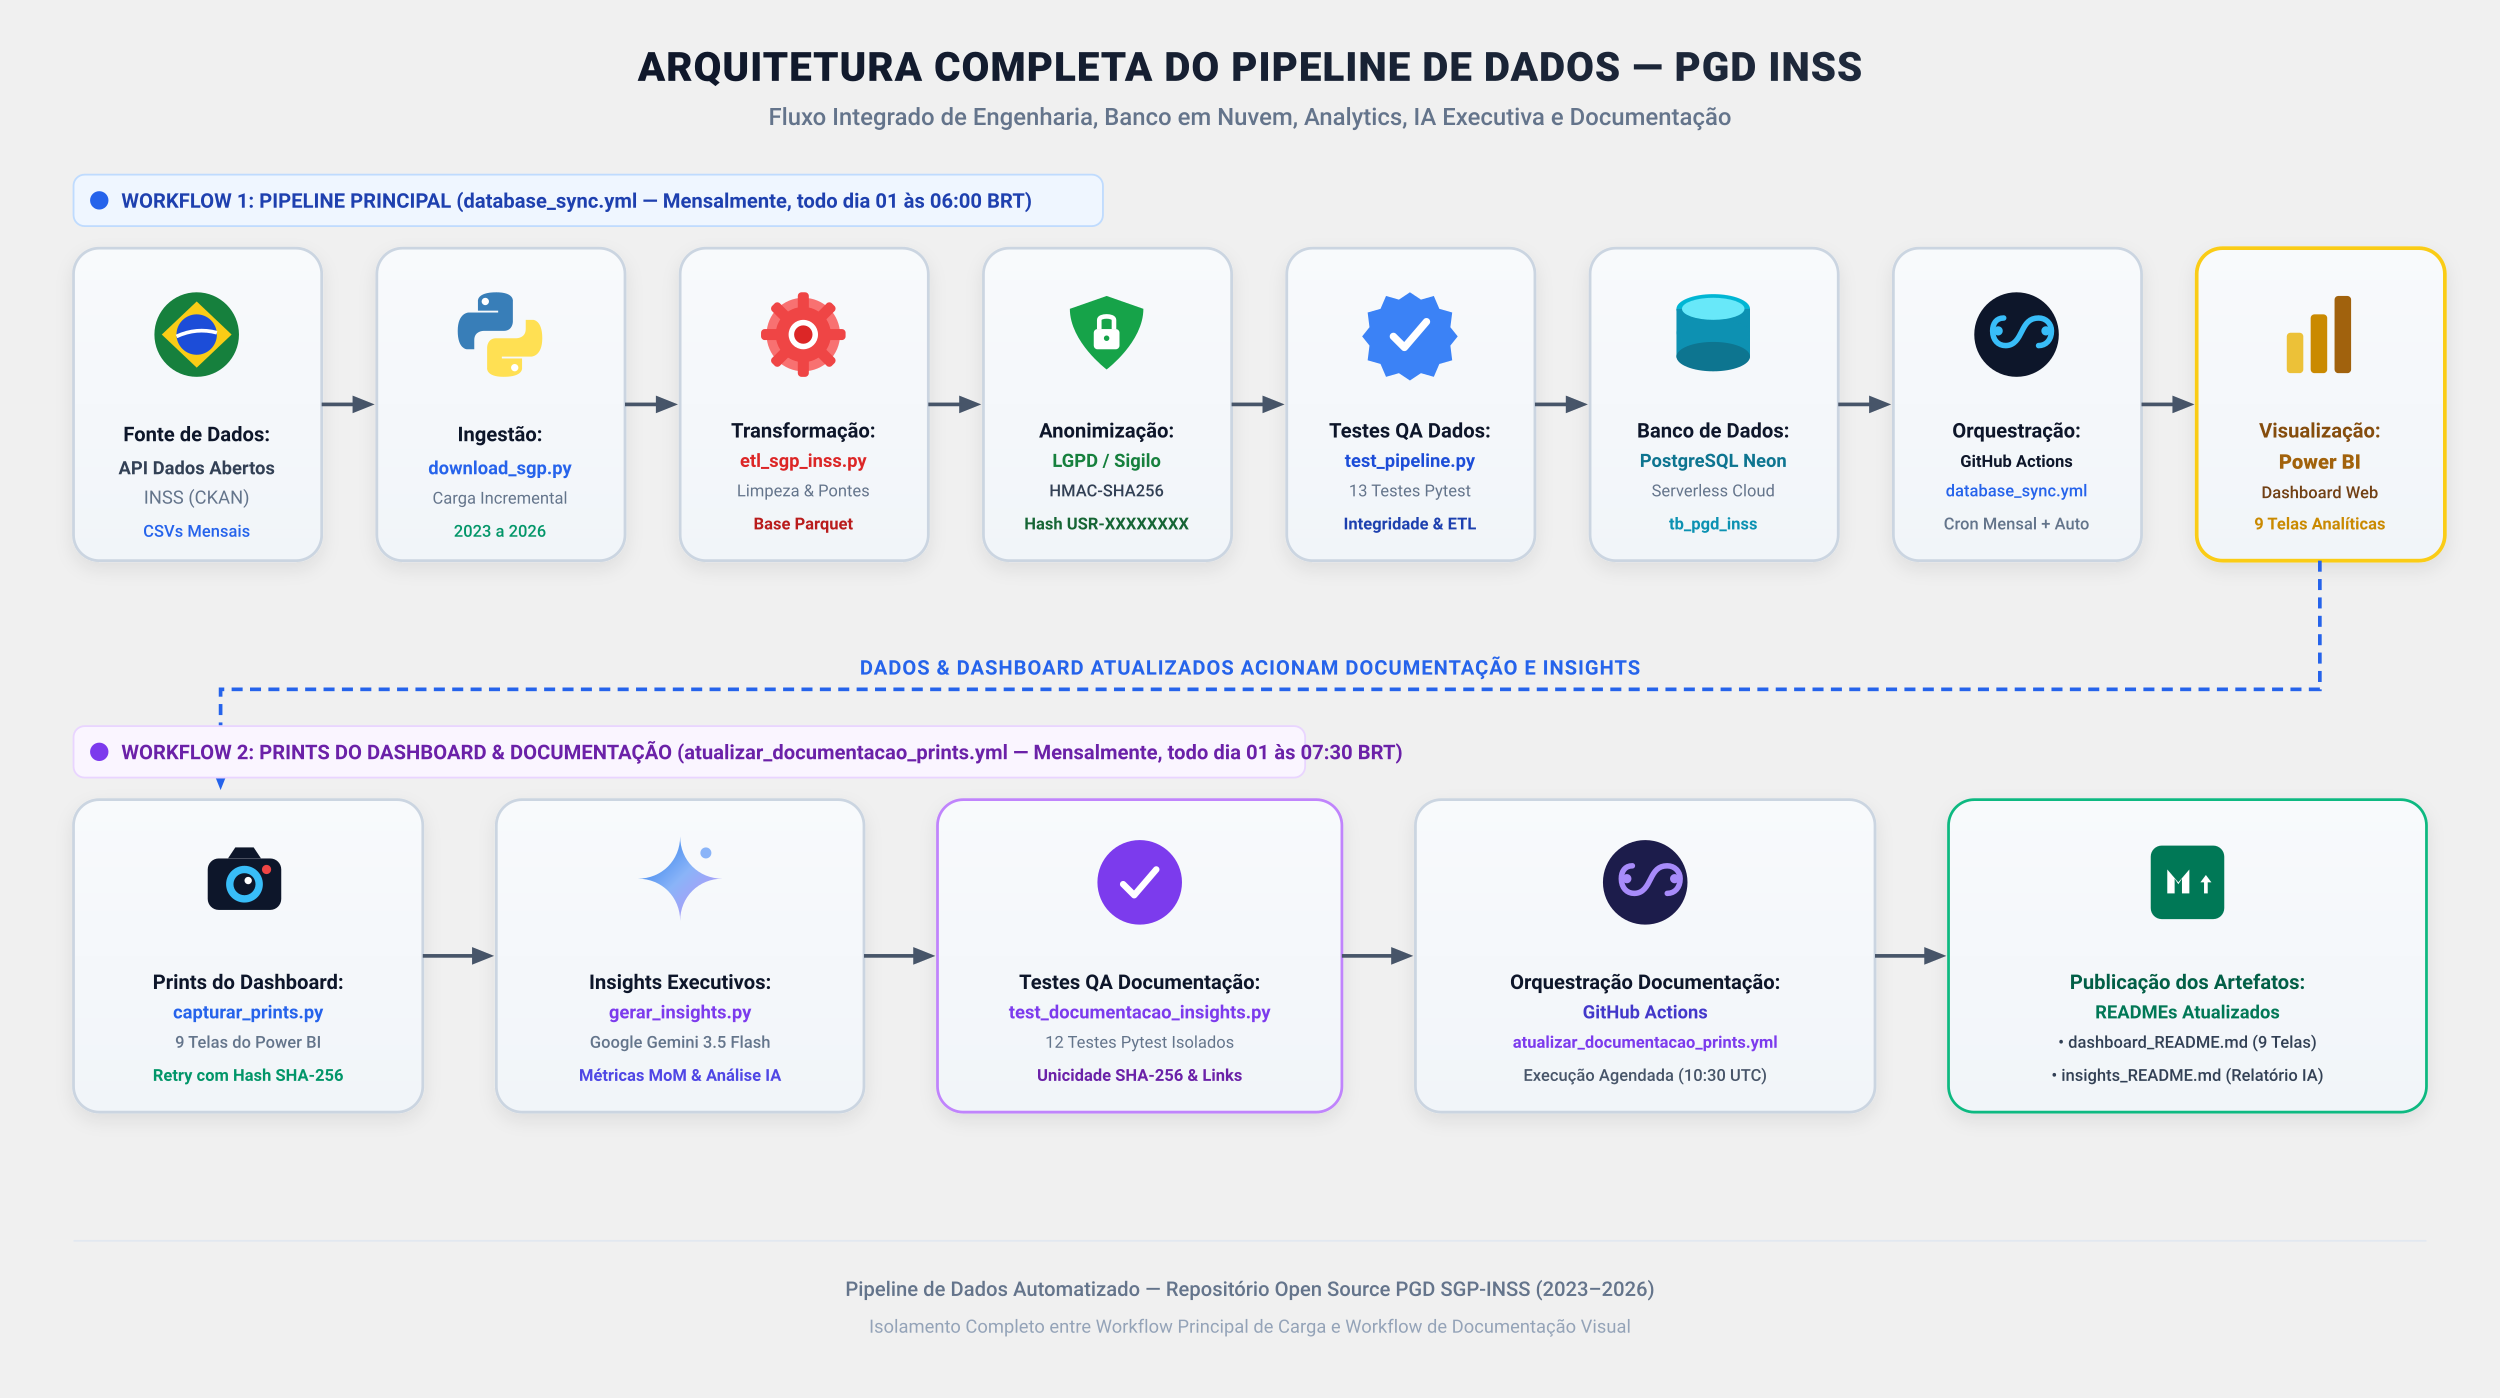
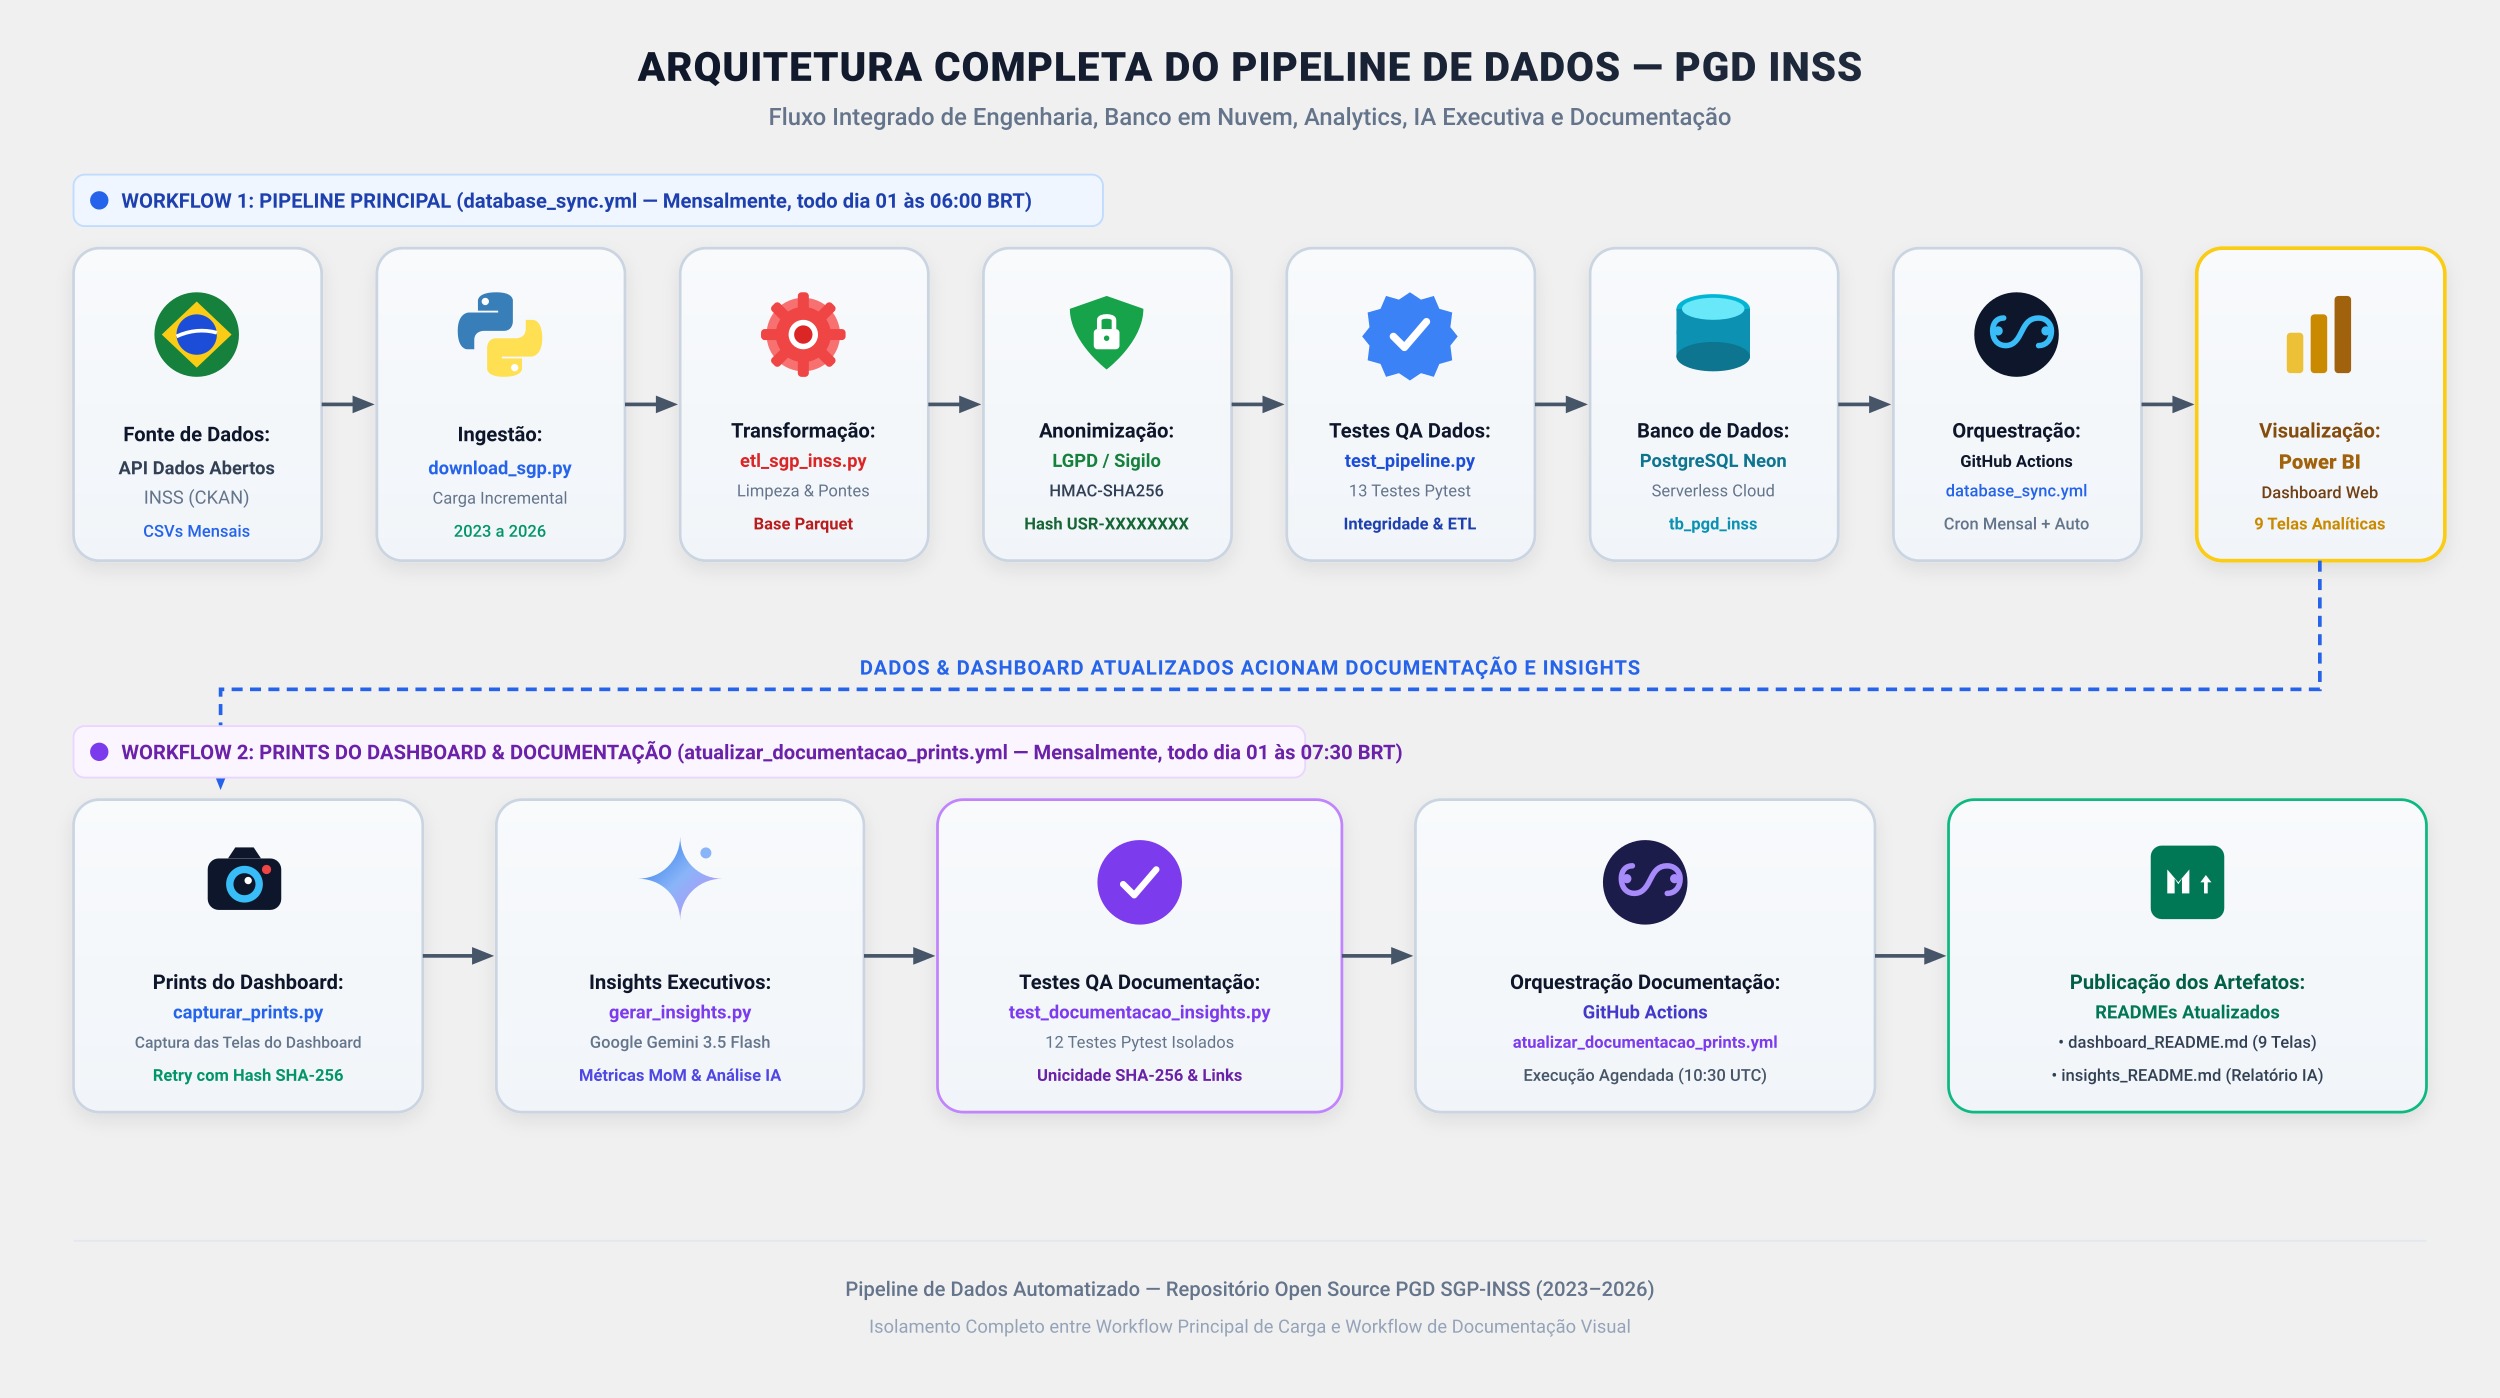
<svg xmlns="http://www.w3.org/2000/svg" viewBox="0 0 1360 760" width="100%" height="100%" style="background:#ffffff; font-family:'Segoe UI', -apple-system, BlinkMacSystemFont, Roboto, sans-serif;">
  <defs>
    <filter id="card-shadow" x="-8%" y="-8%" width="120%" height="125%" filterUnits="userSpaceOnUse">
      <feDropShadow dx="0" dy="4" stdDeviation="5" flood-color="#0f172a" flood-opacity="0.08" />
    </filter>
    <filter id="glow-pbi" x="-10%" y="-10%" width="120%" height="120%">
      <feDropShadow dx="0" dy="2" stdDeviation="4" flood-color="#eab308" flood-opacity="0.25" />
    </filter>
    <linearGradient id="card-bg" x1="0%" y1="0%" x2="0%" y2="100%">
      <stop offset="0%" stop-color="#f8fafc" />
      <stop offset="100%" stop-color="#f1f5f9" />
    </linearGradient>
    <linearGradient id="header-grad" x1="0%" y1="0%" x2="100%" y2="0%">
      <stop offset="0%" stop-color="#0f172a" />
      <stop offset="100%" stop-color="#1e293b" />
    </linearGradient>
    <linearGradient id="grad-gemini" x1="0%" y1="0%" x2="100%" y2="100%">
      <stop offset="0%" stop-color="#1a73e8" />
      <stop offset="50%" stop-color="#8ab4f8" />
      <stop offset="100%" stop-color="#c58af9" />
    </linearGradient>
    <marker id="arrow" viewBox="0 0 10 10" refX="6" refY="5" markerWidth="6" markerHeight="6" orient="auto-start-reverse">
      <path d="M 0 1 L 10 5 L 0 9 z" fill="#475569" />
    </marker>
    <marker id="arrow-blue" viewBox="0 0 10 10" refX="6" refY="5" markerWidth="6" markerHeight="6" orient="auto-start-reverse">
      <path d="M 0 1 L 10 5 L 0 9 z" fill="#2563eb" />
    </marker>
    <marker id="arrow-purple" viewBox="0 0 10 10" refX="6" refY="5" markerWidth="6" markerHeight="6" orient="auto-start-reverse">
      <path d="M 0 1 L 10 5 L 0 9 z" fill="#7c3aed" />
    </marker>
  </defs>
  <text x="680" y="44" text-anchor="middle" font-size="22" font-weight="800" fill="url(#header-grad)" letter-spacing="0.5">ARQUITETURA COMPLETA DO PIPELINE DE DADOS — PGD INSS</text>
  <text x="680" y="68" text-anchor="middle" font-size="13" font-weight="500" fill="#64748b">Fluxo Integrado de Engenharia, Banco em Nuvem, Analytics, IA Executiva e Documentação</text>
  <g transform="translate(40, 95)">
    <rect x="0" y="0" width="560" height="28" rx="6" fill="#eff6ff" stroke="#bfdbfe" stroke-width="1" />
    <circle cx="14" cy="14" r="5" fill="#2563eb" />
    <text x="26" y="18" font-size="11" font-weight="700" fill="#1e40af">WORKFLOW 1: PIPELINE PRINCIPAL (database_sync.yml — Mensalmente, todo dia 01 às 06:00 BRT)</text>
  </g>
  <g transform="translate(40, 135)" filter="url(#card-shadow)">
    <rect width="135" height="170" rx="14" fill="url(#card-bg)" stroke="#cbd5e1" stroke-width="1.5" />
    <g transform="translate(42, 22)">
      <circle cx="25" cy="25" r="23" fill="#15803d" />
      <polygon points="25,7 44,25 25,43 6,25" fill="#facc15" />
      <circle cx="25" cy="25" r="11" fill="#1d4ed8" />
      <path d="M 14 26 Q 25 21 36 24" stroke="#ffffff" stroke-width="2" fill="none" />
    </g>
    <text x="67" y="105" text-anchor="middle" font-size="11" font-weight="700" fill="#0f172a">Fonte de Dados:</text>
    <text x="67" y="123" text-anchor="middle" font-size="10" font-weight="600" fill="#334155">API Dados Abertos</text>
    <text x="67" y="139" text-anchor="middle" font-size="10" font-weight="400" fill="#64748b">INSS (CKAN)</text>
    <text x="67" y="157" text-anchor="middle" font-size="9" font-weight="500" fill="#2563eb">CSVs Mensais</text>
  </g>
  <path d="M 175 220 L 199 220" stroke="#475569" stroke-width="2" fill="none" marker-end="url(#arrow)" />
  <g transform="translate(205, 135)" filter="url(#card-shadow)">
    <rect width="135" height="170" rx="14" fill="url(#card-bg)" stroke="#cbd5e1" stroke-width="1.5" />
    <g transform="translate(42, 22)">
      <path d="M 23 2 C 12 2 13 7 13 7 L 13 12 L 24 12 L 24 13 L 8 13 C 8 13 2 13 2 23 C 2 33 7 33 7 33 L 11 33 L 11 28 C 11 23 16 23 16 23 L 27 23 C 32 23 32 18 32 18 L 32 7 C 32 7 33 2 23 2 Z" fill="#387eb8" />
      <circle cx="17" cy="7" r="2" fill="#ffffff" />
      <path d="M 27 48 C 38 48 37 43 37 43 L 37 38 L 26 38 L 26 37 L 42 37 C 42 37 48 37 48 27 C 48 17 43 17 43 17 L 39 17 L 39 22 C 39 27 34 27 34 27 L 23 27 C 18 27 18 32 18 32 L 18 43 C 18 43 17 48 27 48 Z" fill="#ffe052" />
      <circle cx="33" cy="43" r="2" fill="#ffffff" />
    </g>
    <text x="67" y="105" text-anchor="middle" font-size="11" font-weight="700" fill="#0f172a">Ingestão:</text>
    <text x="67" y="123" text-anchor="middle" font-size="10" font-weight="600" fill="#2563eb">download_sgp.py</text>
    <text x="67" y="139" text-anchor="middle" font-size="9" font-weight="400" fill="#64748b">Carga Incremental</text>
    <text x="67" y="157" text-anchor="middle" font-size="9" font-weight="500" fill="#059669">2023 a 2026</text>
  </g>
  <path d="M 340 220 L 364 220" stroke="#475569" stroke-width="2" fill="none" marker-end="url(#arrow)" />
  <g transform="translate(370, 135)" filter="url(#card-shadow)">
    <rect width="135" height="170" rx="14" fill="url(#card-bg)" stroke="#cbd5e1" stroke-width="1.5" />
    <g transform="translate(42, 22)">
      <circle cx="25" cy="25" r="20" fill="#f87171" />
      <circle cx="25" cy="25" r="15" fill="#ef4444" />
      <circle cx="25" cy="25" r="7" fill="#ffffff" />
      <rect x="22" y="2" width="6" height="46" rx="2" fill="#ef4444" />
      <rect x="2" y="22" width="46" height="6" rx="2" fill="#ef4444" />
      <rect x="22" y="2" width="6" height="46" rx="2" fill="#ef4444" transform="rotate(45 25 25)" />
      <rect x="2" y="22" width="46" height="6" rx="2" fill="#ef4444" transform="rotate(45 25 25)" />
      <circle cx="25" cy="25" r="8" fill="#ffffff" />
      <circle cx="25" cy="25" r="5" fill="#dc2626" />
    </g>
    <text x="67" y="103" text-anchor="middle" font-size="11" font-weight="700" fill="#0f172a">Transformação:</text>
    <text x="67" y="119" text-anchor="middle" font-size="10" font-weight="600" fill="#dc2626">etl_sgp_inss.py</text>
    <text x="67" y="135" text-anchor="middle" font-size="9" font-weight="400" fill="#64748b">Limpeza &amp; Pontes</text>
    <text x="67" y="153" text-anchor="middle" font-size="9" font-weight="600" fill="#b91c1c">Base Parquet</text>
  </g>
  <path d="M 505 220 L 529 220" stroke="#475569" stroke-width="2" fill="none" marker-end="url(#arrow)" />
  <g transform="translate(535, 135)" filter="url(#card-shadow)">
    <rect width="135" height="170" rx="14" fill="url(#card-bg)" stroke="#cbd5e1" stroke-width="1.5" />
    <g transform="translate(42, 22)">
      <path d="M 25 4 L 45 11 C 45 29 25 44 25 44 C 25 44 5 29 5 11 Z" fill="#16a34a" />
      <rect x="18" y="22" width="14" height="11" rx="2" fill="#ffffff" />
      <path d="M 21 22 L 21 17 C 21 14.5 29 14.5 29 17 L 29 22" stroke="#ffffff" stroke-width="2.5" fill="none" />
      <circle cx="25" cy="27" r="1.5" fill="#16a34a" />
    </g>
    <text x="67" y="103" text-anchor="middle" font-size="11" font-weight="700" fill="#0f172a">Anonimização:</text>
    <text x="67" y="119" text-anchor="middle" font-size="10" font-weight="600" fill="#15803d">LGPD / Sigilo</text>
    <text x="67" y="135" text-anchor="middle" font-size="9" font-weight="500" fill="#334155">HMAC-SHA256</text>
    <text x="67" y="153" text-anchor="middle" font-size="9" font-weight="600" fill="#166534">Hash USR-XXXXXXXX</text>
  </g>
  <path d="M 670 220 L 694 220" stroke="#475569" stroke-width="2" fill="none" marker-end="url(#arrow)" />
  <g transform="translate(700, 135)" filter="url(#card-shadow)">
    <rect width="135" height="170" rx="14" fill="url(#card-bg)" stroke="#cbd5e1" stroke-width="1.5" />
    <g transform="translate(42, 22)">
      <path d="M 25 2 L 31 6 L 38 4 L 41 11 L 48 13 L 47 21 L 51 26 L 47 31 L 48 39 L 41 41 L 38 48 L 31 46 L 25 50 L 19 46 L 12 48 L 9 41 L 2 39 L 3 31 L -1 26 L 3 21 L 2 13 L 9 11 L 12 4 L 19 6 Z" fill="#3b82f6" />
      <path d="M 16 26 L 22 32 L 34 18" stroke="#ffffff" stroke-width="4" stroke-linecap="round" stroke-linejoin="round" fill="none" />
    </g>
    <text x="67" y="103" text-anchor="middle" font-size="11" font-weight="700" fill="#0f172a">Testes QA Dados:</text>
    <text x="67" y="119" text-anchor="middle" font-size="10" font-weight="600" fill="#1d4ed8">test_pipeline.py</text>
    <text x="67" y="135" text-anchor="middle" font-size="9" font-weight="400" fill="#64748b">13 Testes Pytest</text>
    <text x="67" y="153" text-anchor="middle" font-size="9" font-weight="600" fill="#1e40af">Integridade &amp; ETL</text>
  </g>
  <path d="M 835 220 L 859 220" stroke="#475569" stroke-width="2" fill="none" marker-end="url(#arrow)" />
  <g transform="translate(865, 135)" filter="url(#card-shadow)">
    <rect width="135" height="170" rx="14" fill="url(#card-bg)" stroke="#cbd5e1" stroke-width="1.5" />
    <g transform="translate(42, 22)">
      <ellipse cx="25" cy="11" rx="20" ry="8" fill="#06b6d4" />
      <path d="M 5 11 L 5 37 C 5 43 45 43 45 37 L 45 11" fill="#0891b2" />
      <ellipse cx="25" cy="24" rx="20" ry="7" fill="#0891b2" opacity="0.4" />
      <ellipse cx="25" cy="37" rx="20" ry="8" fill="#0e7490" />
      <ellipse cx="25" cy="11" rx="17" ry="6" fill="#67e8f9" />
    </g>
    <text x="67" y="103" text-anchor="middle" font-size="11" font-weight="700" fill="#0f172a">Banco de Dados:</text>
    <text x="67" y="119" text-anchor="middle" font-size="10" font-weight="600" fill="#0e7490">PostgreSQL Neon</text>
    <text x="67" y="135" text-anchor="middle" font-size="9" font-weight="400" fill="#64748b">Serverless Cloud</text>
    <text x="67" y="153" text-anchor="middle" font-size="9" font-weight="600" fill="#0891b2">tb_pgd_inss</text>
  </g>
  <path d="M 1000 220 L 1024 220" stroke="#475569" stroke-width="2" fill="none" marker-end="url(#arrow)" />
  <g transform="translate(1030, 135)" filter="url(#card-shadow)">
    <rect width="135" height="170" rx="14" fill="url(#card-bg)" stroke="#cbd5e1" stroke-width="1.5" />
    <g transform="translate(42, 22)">
      <circle cx="25" cy="25" r="23" fill="#0f172a" />
      <path d="M 18 16 C 14 16 12 19 12 23 C 12 28 15 31 19 31 C 24 31 26 27 28 23 C 30 19 32 16 37 16 C 41 16 44 19 44 23 C 44 28 41 31 37 31" stroke="#38bdf8" stroke-width="3" stroke-linecap="round" fill="none" />
      <circle cx="15" cy="23" r="2.5" fill="#38bdf8" />
      <circle cx="41" cy="23" r="2.5" fill="#38bdf8" />
    </g>
    <text x="67" y="103" text-anchor="middle" font-size="11" font-weight="700" fill="#0f172a">Orquestração:</text>
    <text x="67" y="119" text-anchor="middle" font-size="9" font-weight="600" fill="#0f172a">GitHub Actions</text>
    <text x="67" y="135" text-anchor="middle" font-size="9" font-weight="500" fill="#2563eb">database_sync.yml</text>
    <text x="67" y="153" text-anchor="middle" font-size="9" font-weight="500" fill="#64748b">Cron Mensal + Auto</text>
  </g>
  <path d="M 1165 220 L 1189 220" stroke="#475569" stroke-width="2" fill="none" marker-end="url(#arrow)" />
  <g transform="translate(1195, 135)" filter="url(#card-shadow)">
    <rect width="135" height="170" rx="14" fill="url(#card-bg)" stroke="#facc15" stroke-width="2" />
    <g transform="translate(44, 22)">
      <rect x="5" y="24" width="9" height="22" rx="2" fill="#eab308" opacity="0.8" />
      <rect x="18" y="14" width="9" height="32" rx="2" fill="#ca8a04" />
      <rect x="31" y="4" width="9" height="42" rx="2" fill="#a16207" />
    </g>
    <text x="67" y="103" text-anchor="middle" font-size="11" font-weight="700" fill="#854d0e">Visualização:</text>
    <text x="67" y="120" text-anchor="middle" font-size="11" font-weight="800" fill="#a16207">Power BI</text>
    <text x="67" y="136" text-anchor="middle" font-size="9" font-weight="500" fill="#713f12">Dashboard Web</text>
    <text x="67" y="153" text-anchor="middle" font-size="9" font-weight="600" fill="#ca8a04">9 Telas Analíticas</text>
  </g>
  <path d="M 1262 305 L 1262 375 L 120 375 L 120 425" stroke="#2563eb" stroke-width="2" stroke-dasharray="6,4" fill="none" marker-end="url(#arrow-blue)" />
  <text x="680" y="367" text-anchor="middle" font-size="11" font-weight="700" fill="#2563eb" letter-spacing="0.5">DADOS &amp; DASHBOARD ATUALIZADOS ACIONAM DOCUMENTAÇÃO E INSIGHTS</text>
  <g transform="translate(40, 395)">
    <rect x="0" y="0" width="670" height="28" rx="6" fill="#faf5ff" stroke="#e9d5ff" stroke-width="1" />
    <circle cx="14" cy="14" r="5" fill="#7c3aed" />
    <text x="26" y="18" font-size="11" font-weight="700" fill="#6b21a8">WORKFLOW 2: PRINTS DO DASHBOARD &amp; DOCUMENTAÇÃO (atualizar_documentacao_prints.yml — Mensalmente, todo dia 01 às 07:30 BRT)</text>
  </g>
  <g transform="translate(40, 435)" filter="url(#card-shadow)">
    <rect width="190" height="170" rx="14" fill="url(#card-bg)" stroke="#cbd5e1" stroke-width="1.5" />
    <g transform="translate(68, 20)">
      <rect x="5" y="12" width="40" height="28" rx="6" fill="#0f172a" />
      <path d="M 16 12 L 20 6 L 30 6 L 34 12 Z" fill="#0f172a" />
      <circle cx="25" cy="26" r="10" fill="#38bdf8" />
      <circle cx="25" cy="26" r="6" fill="#0f172a" />
      <circle cx="27" cy="24" r="2" fill="#ffffff" />
      <circle cx="37" cy="18" r="2.5" fill="#ef4444" />
    </g>
    <text x="95" y="103" text-anchor="middle" font-size="11" font-weight="700" fill="#0f172a">Prints do Dashboard:</text>
    <text x="95" y="119" text-anchor="middle" font-size="10" font-weight="600" fill="#2563eb">capturar_prints.py</text>
-     <text x="95" y="135" text-anchor="middle" font-size="9" font-weight="500" fill="#64748b">9 Telas do Power BI</text>
+     <text x="95" y="135" text-anchor="middle" font-size="8.5" font-weight="500" fill="#64748b">Captura das Telas do Dashboard</text>
    <text x="95" y="153" text-anchor="middle" font-size="9" font-weight="600" fill="#059669">Retry com Hash SHA-256</text>
  </g>
  <path d="M 230 520 L 264 520" stroke="#475569" stroke-width="2" fill="none" marker-end="url(#arrow)" />
  <g transform="translate(270, 435)" filter="url(#card-shadow)">
    <rect width="200" height="170" rx="14" fill="url(#card-bg)" stroke="#cbd5e1" stroke-width="1.5" />
    <g transform="translate(75, 18)">
      <path d="M 25 2 C 25 15 35 25 48 25 C 35 25 25 35 25 48 C 25 35 15 25 2 25 C 15 25 25 15 25 2 Z" fill="url(#grad-gemini)" />
      <circle cx="39" cy="11" r="3" fill="#8ab4f8" />
    </g>
    <text x="100" y="103" text-anchor="middle" font-size="11" font-weight="700" fill="#0f172a">Insights Executivos:</text>
    <text x="100" y="119" text-anchor="middle" font-size="10" font-weight="600" fill="#7c3aed">gerar_insights.py</text>
    <text x="100" y="135" text-anchor="middle" font-size="9" font-weight="500" fill="#64748b">Google Gemini 3.5 Flash</text>
    <text x="100" y="153" text-anchor="middle" font-size="9" font-weight="600" fill="#4f46e5">Métricas MoM &amp; Análise IA</text>
  </g>
  <path d="M 470 520 L 504 520" stroke="#475569" stroke-width="2" fill="none" marker-end="url(#arrow)" />
  <g transform="translate(510, 435)" filter="url(#card-shadow)">
    <rect width="220" height="170" rx="14" fill="url(#card-bg)" stroke="#c084fc" stroke-width="1.5" />
    <g transform="translate(85, 20)">
      <circle cx="25" cy="25" r="23" fill="#7c3aed" />
      <path d="M 16 26 L 22 32 L 34 18" stroke="#ffffff" stroke-width="3.5" stroke-linecap="round" stroke-linejoin="round" fill="none" />
    </g>
    <text x="110" y="103" text-anchor="middle" font-size="11" font-weight="700" fill="#0f172a">Testes QA Documentação:</text>
    <text x="110" y="119" text-anchor="middle" font-size="10" font-weight="600" fill="#7c3aed">test_documentacao_insights.py</text>
    <text x="110" y="135" text-anchor="middle" font-size="9" font-weight="400" fill="#64748b">12 Testes Pytest Isolados</text>
    <text x="110" y="153" text-anchor="middle" font-size="9" font-weight="600" fill="#6b21a8">Unicidade SHA-256 &amp; Links</text>
  </g>
  <path d="M 730 520 L 764 520" stroke="#475569" stroke-width="2" fill="none" marker-end="url(#arrow)" />
  <g transform="translate(770, 435)" filter="url(#card-shadow)">
    <rect width="250" height="170" rx="14" fill="url(#card-bg)" stroke="#cbd5e1" stroke-width="1.5" />
    <g transform="translate(100, 20)">
      <circle cx="25" cy="25" r="23" fill="#1e1b4b" />
      <path d="M 18 16 C 14 16 12 19 12 23 C 12 28 15 31 19 31 C 24 31 26 27 28 23 C 30 19 32 16 37 16 C 41 16 44 19 44 23 C 44 28 41 31 37 31" stroke="#a78bfa" stroke-width="3" stroke-linecap="round" fill="none" />
      <circle cx="15" cy="23" r="2.5" fill="#a78bfa" />
      <circle cx="41" cy="23" r="2.5" fill="#a78bfa" />
    </g>
    <text x="125" y="103" text-anchor="middle" font-size="11" font-weight="700" fill="#0f172a">Orquestração Documentação:</text>
    <text x="125" y="119" text-anchor="middle" font-size="10" font-weight="600" fill="#4338ca">GitHub Actions</text>
    <text x="125" y="135" text-anchor="middle" font-size="9" font-weight="600" fill="#7c3aed">atualizar_documentacao_prints.yml</text>
    <text x="125" y="153" text-anchor="middle" font-size="9" font-weight="500" fill="#475569">Execução Agendada (10:30 UTC)</text>
  </g>
  <path d="M 1020 520 L 1054 520" stroke="#475569" stroke-width="2" fill="none" marker-end="url(#arrow)" />
  <g transform="translate(1060, 435)" filter="url(#card-shadow)">
    <rect width="260" height="170" rx="14" fill="url(#card-bg)" stroke="#10b981" stroke-width="1.5" />
    <g transform="translate(105, 20)">
      <rect x="5" y="5" width="40" height="40" rx="6" fill="#047857" />
      <path d="M 14 18 L 20 25 L 26 18 L 26 31 L 22 31 L 22 23 L 20 26 L 18 23 L 18 31 L 14 31 Z" fill="#ffffff" />
      <path d="M 32 25 L 35 21 L 38 25 L 36 25 L 36 31 L 34 31 L 34 25 Z" fill="#ffffff" />
    </g>
    <text x="130" y="103" text-anchor="middle" font-size="11" font-weight="700" fill="#065f46">Publicação dos Artefatos:</text>
    <text x="130" y="119" text-anchor="middle" font-size="10" font-weight="600" fill="#047857">READMEs Atualizados</text>
    <text x="130" y="135" text-anchor="middle" font-size="9" font-weight="500" fill="#334155">• dashboard_README.md (9 Telas)</text>
    <text x="130" y="153" text-anchor="middle" font-size="9" font-weight="500" fill="#334155">• insights_README.md (Relatório IA)</text>
  </g>
  <line x1="40" y1="675" x2="1320" y2="675" stroke="#e2e8f0" stroke-width="1" />
  <text x="680" y="705" text-anchor="middle" font-size="11" font-weight="500" fill="#64748b">Pipeline de Dados Automatizado — Repositório Open Source PGD SGP-INSS (2023–2026)</text>
  <text x="680" y="725" text-anchor="middle" font-size="10" font-weight="400" fill="#94a3b8">Isolamento Completo entre Workflow Principal de Carga e Workflow de Documentação Visual</text>
</svg>
